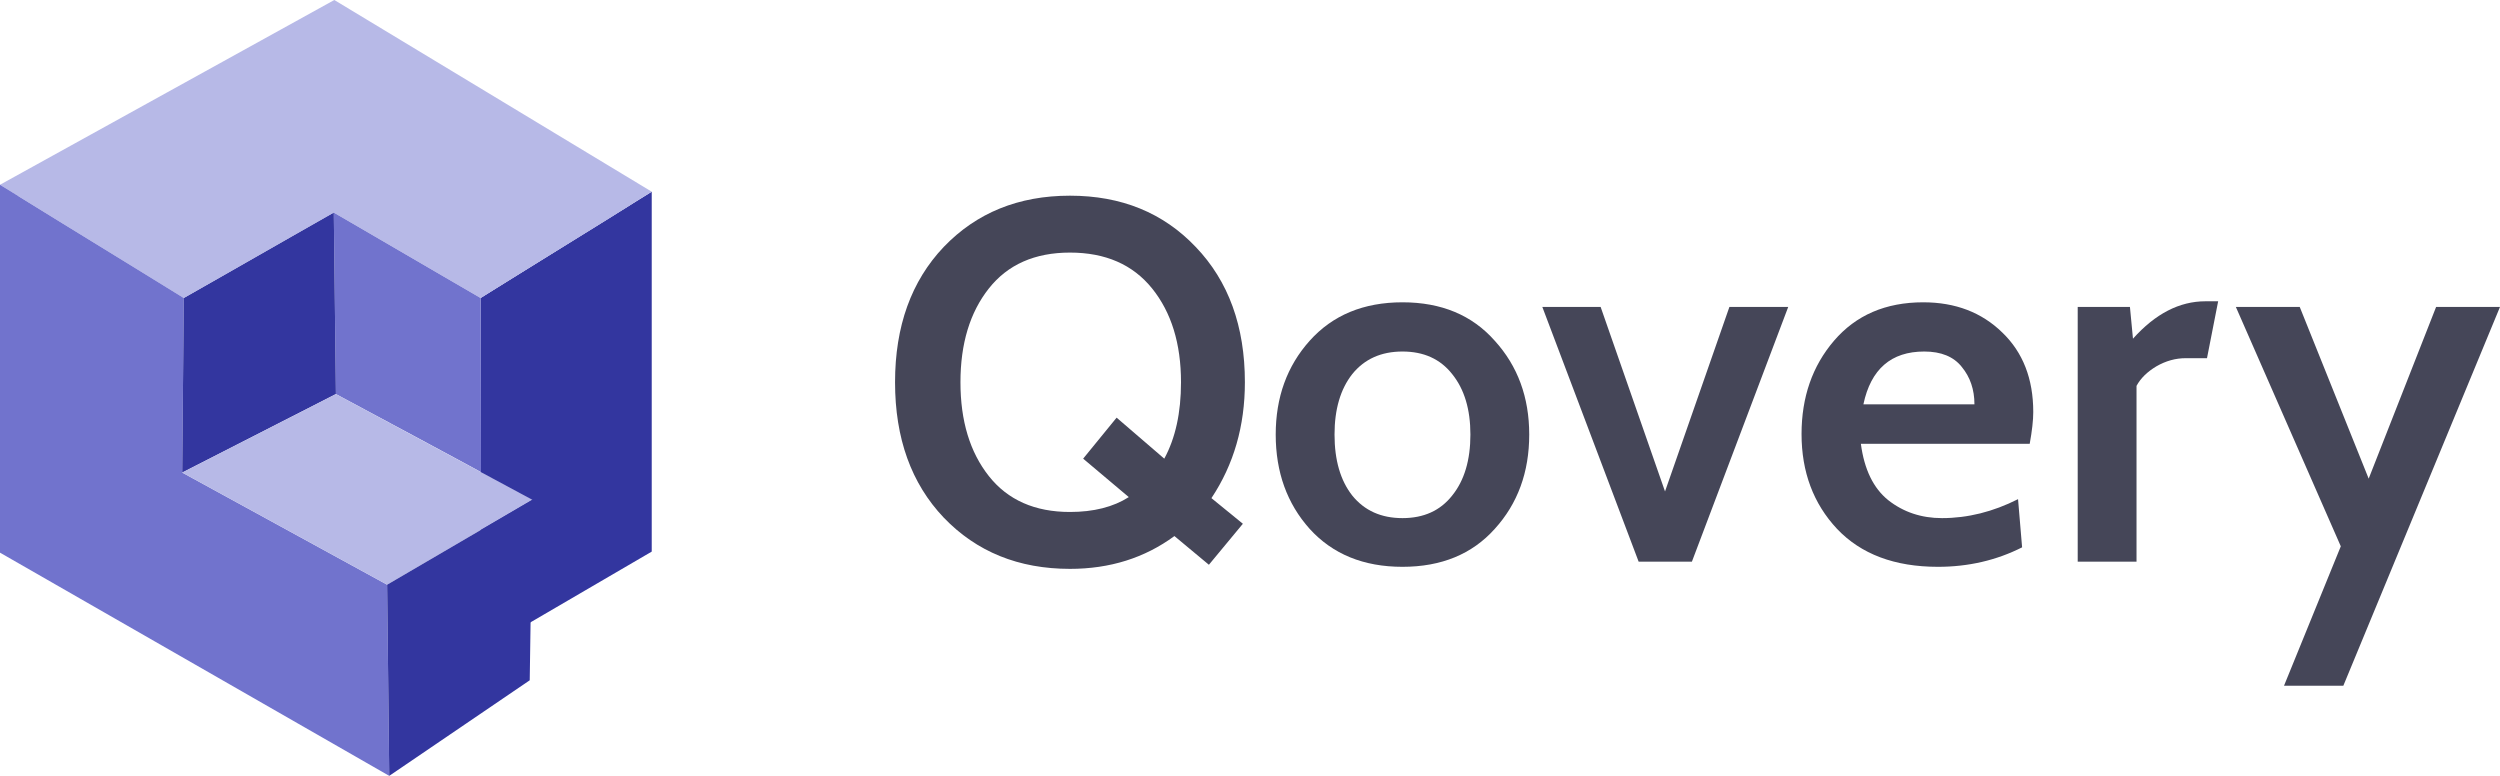
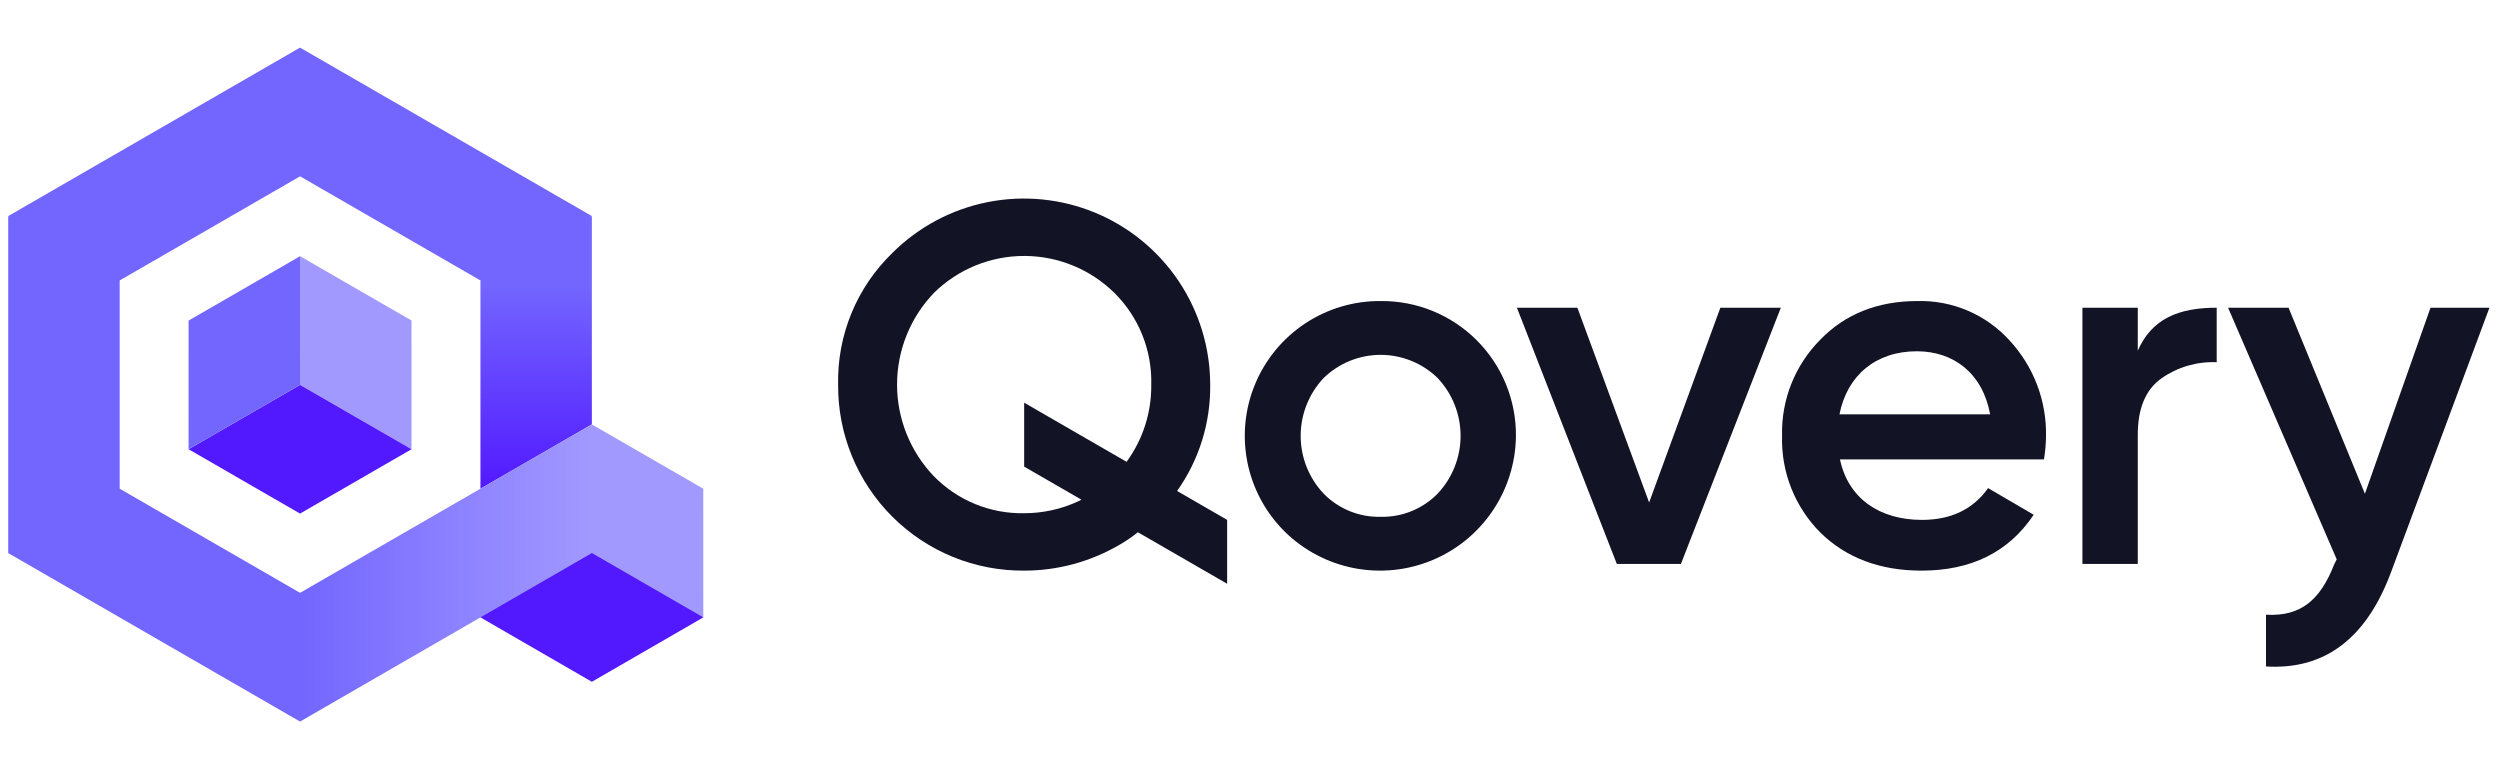
- <svg xmlns="http://www.w3.org/2000/svg" width="696" height="216" viewBox="0 0 696 216" fill="none">
-   <path d="M346.014 145.814L336.557 157.231L326.958 149.239C318.677 155.328 308.984 158.373 297.88 158.373C283.577 158.373 271.861 153.615 262.733 144.101C253.699 134.587 249.182 122.029 249.182 106.426C249.182 90.822 253.699 78.264 262.733 68.75C271.861 59.236 283.577 54.478 297.88 54.478C312.184 54.478 323.853 59.236 332.887 68.75C342.014 78.264 346.578 90.822 346.578 106.426C346.578 118.604 343.473 129.354 337.262 138.678L346.014 145.814ZM297.88 70.32C288.094 70.32 280.565 73.649 275.296 80.309C270.026 86.969 267.391 95.675 267.391 106.426C267.391 117.176 270.026 125.882 275.296 132.542C280.565 139.202 288.094 142.532 297.88 142.532C304.467 142.532 309.925 141.152 314.254 138.393L301.55 127.69L310.866 116.273L324.135 127.69C327.24 121.981 328.793 114.893 328.793 106.426C328.793 95.675 326.111 86.969 320.747 80.309C315.383 73.649 307.761 70.32 297.88 70.32Z" fill="#454658" />
-   <path d="M416.138 147.241C409.833 154.281 401.269 157.802 390.448 157.802C379.626 157.802 371.015 154.281 364.616 147.241C358.312 140.201 355.159 131.448 355.159 120.982C355.159 110.612 358.312 101.906 364.616 94.866C371.015 87.73 379.626 84.162 390.448 84.162C401.269 84.162 409.833 87.73 416.138 94.866C422.537 101.906 425.736 110.612 425.736 120.982C425.736 131.448 422.537 140.201 416.138 147.241ZM404.281 104.142C400.987 99.956 396.376 97.863 390.448 97.863C384.519 97.863 379.861 99.956 376.473 104.142C373.18 108.328 371.533 113.942 371.533 120.982C371.533 128.118 373.18 133.779 376.473 137.965C379.861 142.151 384.519 144.244 390.448 144.244C396.376 144.244 400.987 142.151 404.281 137.965C407.668 133.779 409.362 128.118 409.362 120.982C409.362 113.942 407.668 108.328 404.281 104.142Z" fill="#454658" />
-   <path d="M497.842 85.447L471.022 156.375H456.201L429.382 85.447H445.615L463.541 136.823L481.468 85.447H497.842Z" fill="#454658" />
-   <path d="M565.071 123.551H518.066C519.007 130.686 521.548 135.919 525.689 139.249C529.923 142.579 534.911 144.244 540.651 144.244C547.803 144.244 554.861 142.484 561.824 138.964L562.953 152.379C555.802 155.994 547.991 157.802 539.522 157.802C527.477 157.802 518.113 154.281 511.432 147.241C504.845 140.201 501.551 131.4 501.551 120.839C501.551 110.564 504.563 101.906 510.585 94.866C516.702 87.73 524.983 84.162 535.428 84.162C544.368 84.162 551.708 86.969 557.448 92.582C563.189 98.101 566.059 105.474 566.059 114.703C566.059 116.986 565.729 119.936 565.071 123.551ZM535.711 97.863C526.489 97.863 520.842 102.763 518.772 112.562H549.685C549.685 108.471 548.509 104.998 546.156 102.144C543.898 99.29 540.416 97.863 535.711 97.863Z" fill="#454658" />
-   <path d="M617.534 83.877L614.428 99.718H608.5C605.677 99.718 602.948 100.479 600.313 102.001C597.772 103.524 595.937 105.331 594.808 107.424V156.375H578.434V85.447H592.973L593.82 94.295C600.031 87.35 606.759 83.877 614.005 83.877H617.534Z" fill="#454658" />
-   <path d="M696 85.447L652.383 190.911H635.868L651.678 152.093L622.459 85.447H640.244L659.441 133.255L678.215 85.447H696Z" fill="#454658" />
-   <path d="M133.802 82.951V181.363L181.442 153.564V53.368L133.802 82.951Z" fill="#33369F" />
-   <path d="M93.073 0L0 51.436L51.021 82.951L92.926 59.166L133.802 82.951L181.442 53.368L93.073 0Z" fill="#B7B9E7" />
-   <path d="M0 51.435L51.168 82.951L50.727 131.562L107.777 162.78L108.365 216L0 153.861V51.435Z" fill="#7173CD" />
-   <path d="M92.927 59.166L133.802 82.951C133.802 82.951 133.914 132.221 133.914 131.477C136.883 132.92 93.515 109.709 93.515 109.709L92.927 59.166Z" fill="#7173CD" />
-   <path d="M50.727 131.562L93.515 109.709L92.926 59.166L51.168 82.951L50.727 131.562Z" fill="#33369F" />
-   <path d="M107.777 162.78L50.727 131.562L93.515 109.709L148.212 139.143L107.777 162.78Z" fill="#B7B9E7" />
-   <path d="M108.365 216L147.477 189.39L148.212 139.144L107.777 162.781L108.365 216Z" fill="#33369F" />
-   <path d="M5.013 54.557C20.304 64.072 35.876 73.445 51.168 82.96C65.136 75.081 78.963 67.046 92.931 59.167C106.605 67.046 120.141 75.072 133.816 82.951C147.784 74.032 161.911 65.72 175.81 56.862L92.94 6.541C63.68 22.596 34.42 38.502 5.013 54.557Z" fill="#B7B9E7" />
+ <svg xmlns="http://www.w3.org/2000/svg" width="702" height="216" viewBox="0 0 1065 328" fill="none">
+   <path d="M251.867 180.969L242.265 241.365L299.387 263.274L299.378 208.393L251.867 180.969Z" fill="#A299FF" />
+   <path d="M3 235.829V92.137L50.534 107.21V208.384L127.442 252.786L133.188 274.691L127.442 307.672L3 235.829Z" fill="#7366FF" />
+   <path d="M127.454 75.186L50.534 119.579L3 92.137L127.425 20.3L251.867 92.137L225.612 113.056L204.362 119.587L127.454 75.186Z" fill="#7366FF" />
+   <path d="M299.401 263.254L251.867 290.715L204.362 263.254V208.387L299.401 263.254Z" fill="#5219FF" />
+   <path d="M127.454 109.242L127.425 164.114L174.973 191.547L174.965 136.667L127.454 109.242Z" fill="#A299FF" />
+   <path d="M127.425 164.114L79.908 191.547L127.434 218.994L174.973 191.547L127.425 164.114Z" fill="#5219FF" />
+   <path d="M127.454 109.242L79.914 136.689L79.908 191.547L127.425 164.114L127.454 109.242Z" fill="#7366FF" />
+   <path d="M251.867 92.137V180.968L204.362 208.387V119.587L251.867 92.137Z" fill="url(#paint0_linear)" />
+   <path d="M251.881 180.94L127.442 252.786V307.672L251.867 235.821L251.881 180.94Z" fill="url(#paint1_linear)" />
+   <path d="M547.334 226.706C539.205 218.666 533.659 208.385 531.404 197.176C529.148 185.968 530.287 174.342 534.675 163.784C539.062 153.226 546.499 144.217 556.034 137.908C565.568 131.599 576.768 128.277 588.201 128.367C595.781 128.286 603.301 129.716 610.323 132.573C617.345 135.43 623.727 139.657 629.098 145.007C634.468 150.357 638.719 156.724 641.603 163.735C644.486 170.745 645.945 178.26 645.892 185.841C645.799 197.218 642.359 208.315 636.002 217.75C629.644 227.185 620.649 234.54 610.14 238.897C599.63 243.255 588.071 244.422 576.902 242.254C565.734 240.086 555.45 234.679 547.334 226.706V226.706ZM588.201 220.37C592.701 220.474 597.175 219.655 601.347 217.964C605.519 216.272 609.3 213.744 612.457 210.536C618.772 203.864 622.291 195.027 622.291 185.841C622.291 176.655 618.772 167.818 612.457 161.146C605.957 154.839 597.257 151.312 588.2 151.312C579.143 151.312 570.442 154.839 563.942 161.146C557.627 167.818 554.108 176.655 554.108 185.841C554.108 195.027 557.627 203.864 563.942 210.536C567.1 213.745 570.881 216.272 575.053 217.964C579.226 219.655 583.7 220.474 588.201 220.37Z" fill="#131326" />
+   <path d="M733.063 131.207H758.85L716.236 240.474H688.919L646.306 131.207H672.094L702.688 214.249L733.063 131.207Z" fill="#131326" />
+   <path d="M784.069 195.894C787.565 212.502 800.896 221.681 819.034 221.681C831.49 221.681 840.888 217.091 847.223 208.131L866.674 219.495C855.965 235.448 840.013 243.316 818.815 243.316C801.113 243.316 786.69 237.853 775.765 227.144C770.359 221.742 766.115 215.291 763.297 208.188C760.478 201.085 759.143 193.48 759.374 185.841C759.176 178.291 760.506 170.779 763.285 163.756C766.064 156.733 770.235 150.345 775.545 144.975C786.254 133.829 800.24 128.367 817.067 128.367C824.449 128.17 831.787 129.571 838.576 132.476C845.365 135.38 851.446 139.719 856.402 145.194C866.667 156.295 872.229 170.944 871.918 186.06C871.88 189.356 871.587 192.644 871.043 195.894L784.069 195.894ZM848.098 176.662C844.821 158.961 832.364 149.782 816.848 149.782C799.366 149.782 787.127 160.054 783.85 176.662H848.098Z" fill="#131326" />
+   <path d="M911.048 149.565C916.947 136.015 928.311 131.207 944.7 131.207V154.456C936.285 154.081 927.984 156.511 921.099 161.365C914.325 166.173 911.048 174.257 911.048 185.404V240.474H887.445V131.207H911.048V149.565Z" fill="#131326" />
+   <path d="M1035.87 131.208H1061L1019.04 243.971C1008.55 272.16 990.85 285.71 965.719 284.18V262.109C980.58 262.984 988.884 255.771 994.785 240.691L995.877 238.508L949.547 131.207H975.336L1007.9 210.536L1035.87 131.208Z" fill="#131326" />
+   <path d="M522.747 221.673L501.413 209.356C510.804 196.11 515.747 180.224 515.529 163.987C515.509 148.299 510.843 132.968 502.121 119.928C493.398 106.887 481.009 96.723 466.516 90.715C452.024 84.707 436.076 83.126 420.686 86.171C405.296 89.216 391.152 96.75 380.039 107.823C372.516 115.084 366.575 123.82 362.589 133.485C358.602 143.15 356.657 153.535 356.874 163.987C356.794 174.427 358.79 184.779 362.748 194.44C366.707 204.101 372.547 212.878 379.929 220.261C387.312 227.643 396.089 233.483 405.75 237.441C415.411 241.4 425.763 243.396 436.203 243.316C450.576 243.319 464.687 239.471 477.068 232.17C479.742 230.636 482.289 228.889 484.683 226.945L522.747 248.909L522.747 221.673ZM436.203 218.84C429.058 218.976 421.96 217.651 415.346 214.945C408.732 212.239 402.741 208.21 397.741 203.104C387.644 192.585 382.005 178.568 382.005 163.987C382.005 149.406 387.644 135.39 397.741 124.87C408.003 114.787 421.815 109.137 436.203 109.137C450.59 109.137 464.402 114.787 474.665 124.87C479.813 129.975 483.865 136.077 486.57 142.804C489.276 149.531 490.578 156.739 490.398 163.987C490.543 175.814 486.851 187.369 479.875 196.921L436.203 171.705V198.965L460.624 213.062C459.707 213.547 459.148 213.813 459.148 213.813C451.952 217.124 444.124 218.839 436.203 218.84Z" fill="#131326" />
+   <defs>
+     <linearGradient id="paint0_linear" x1="228.115" y1="92.137" x2="228.115" y2="208.388" gradientUnits="userSpaceOnUse">
+       <stop offset="0.25" stop-color="#7366FF" />
+       <stop offset="1" stop-color="#5219FF" />
+     </linearGradient>
+     <linearGradient id="paint1_linear" x1="127.441" y1="244.307" x2="251.88" y2="244.307" gradientUnits="userSpaceOnUse">
+       <stop stop-color="#7366FF" />
+       <stop offset="1" stop-color="#A299FF" />
+     </linearGradient>
+   </defs>
</svg>
